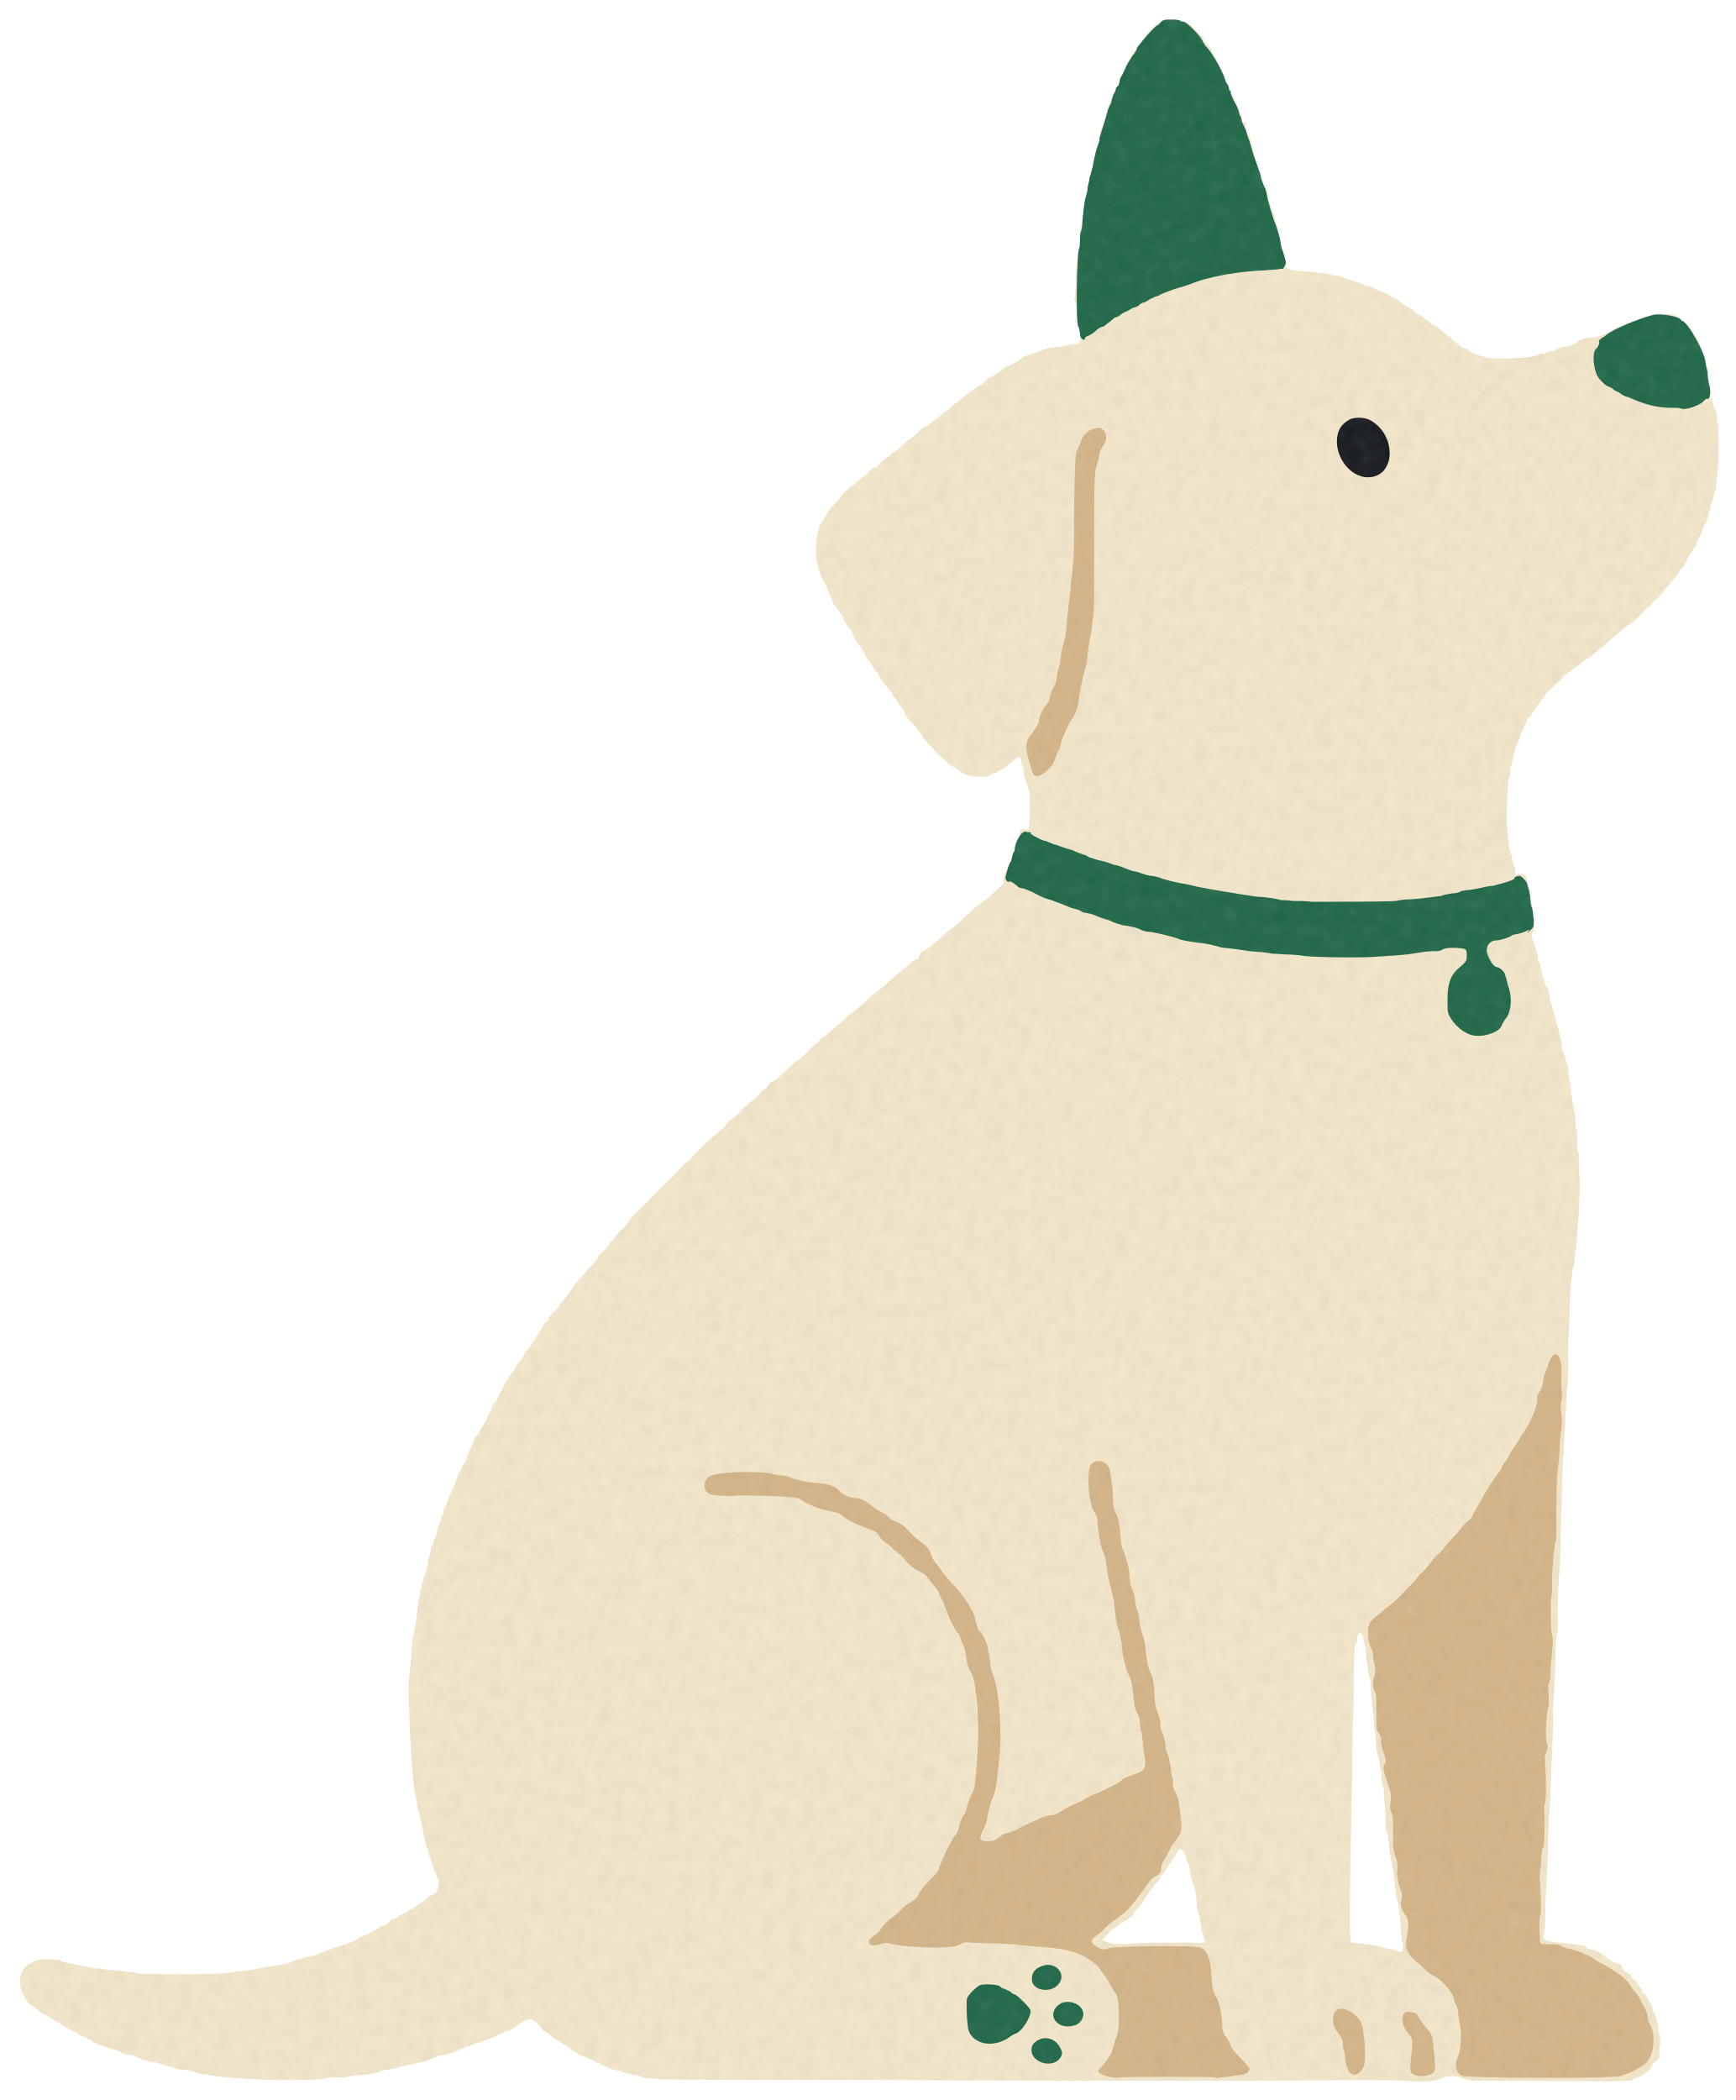
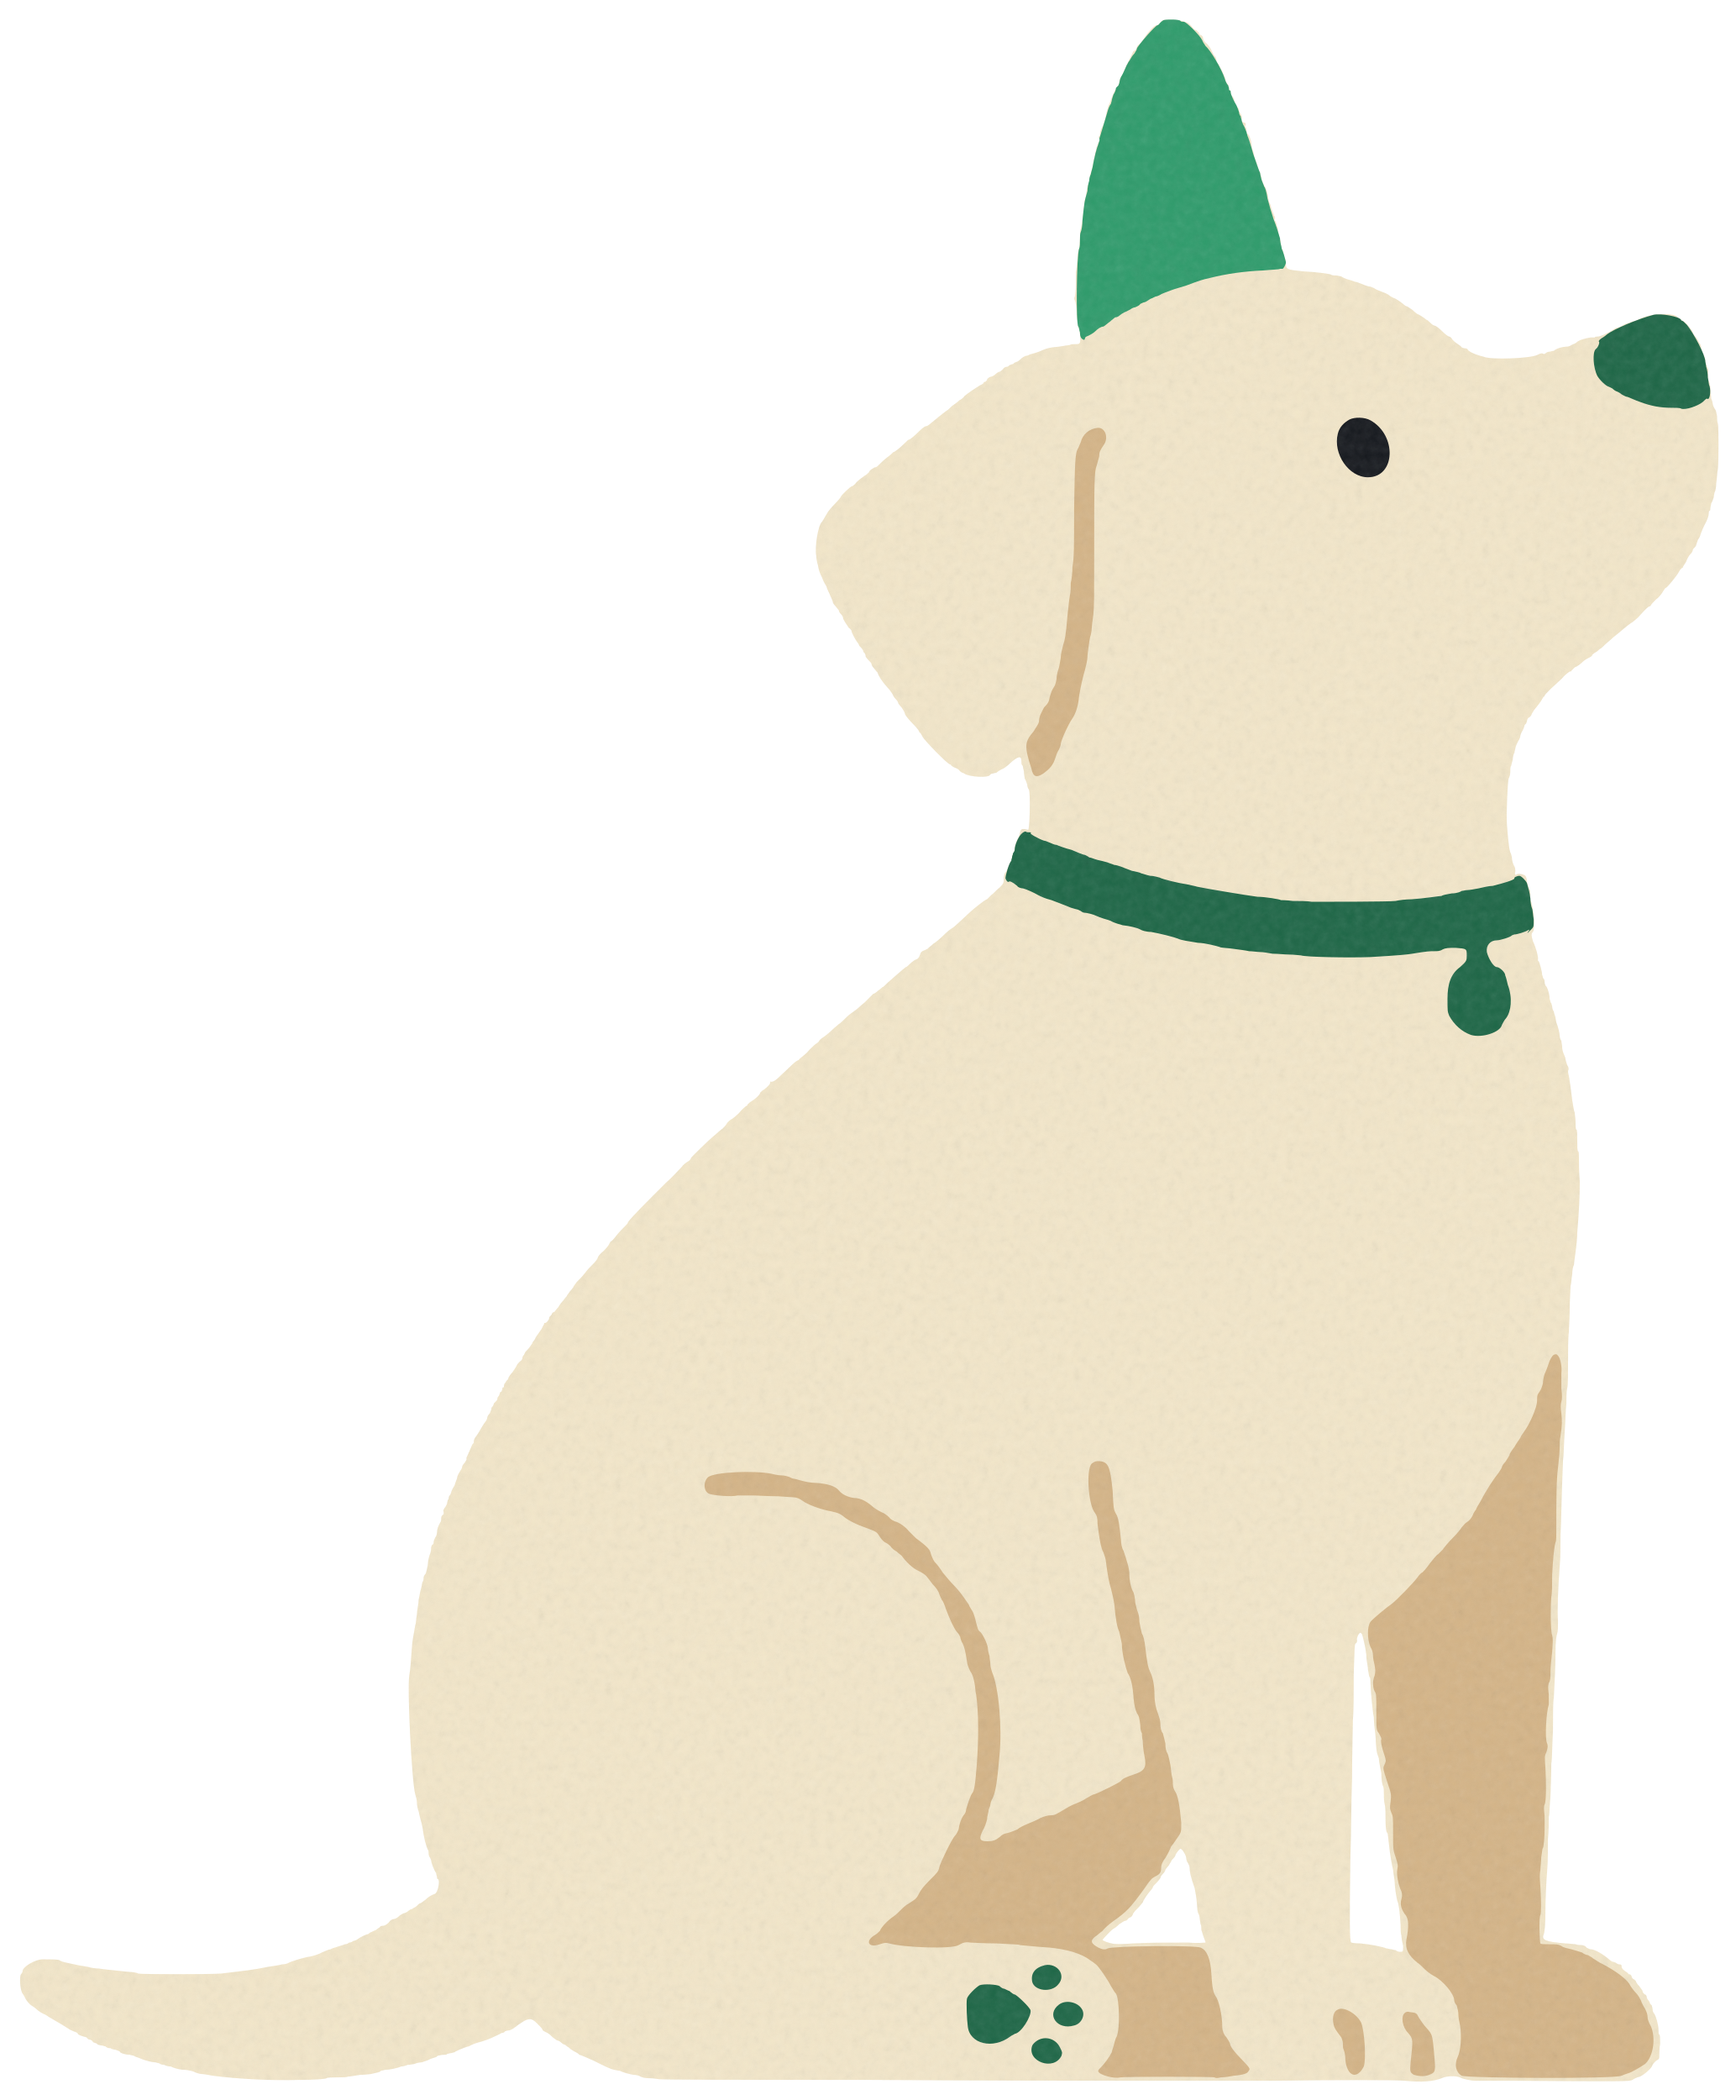
<svg xmlns="http://www.w3.org/2000/svg" viewBox="0 0 691 836" role="img" aria-hidden="true">
  <defs>
    <filter id="g-dl">
-       <feTurbulence type="fractalNoise" baseFrequency="0.185" numOctaves="4" result="n" />
+       <feTurbulence type="fractalNoise" baseFrequency="0.295" numOctaves="4" result="n" />
      <feColorMatrix in="n" type="saturate" values="0" />
      <feComponentTransfer>
        <feFuncA type="linear" slope="0.18" />
      </feComponentTransfer>
      <feComposite in2="SourceGraphic" operator="in" />
    </filter>
    <g id="dl">
      <path fill="#f2e6c9" transform="scale(0.333333) translate(0,2508) scale(1,-1)" d="M1390 2484 c-1 0 -3 -1 -4 -3 -1 -2 -3 -3 -4 -3 -3 0 -10 -7 -17 -18 -2 -3 -5 -6 -6 -6 0 -1 -1 -2 -1 -2 0 -1 -1 -3 -2 -4 -2 -1 -3 -2 -3 -3 0 0 -2 -4 -4 -8 -2 -4 -5 -10 -6 -13 -1 -3 -3 -7 -4 -8 -1 -1 -2 -4 -2 -6 0 -1 -1 -3 -1 -4 -2 -1 -6 -9 -9 -17 -1 -3 -2 -6 -3 -7 0 -1 -1 -4 -2 -7 -2 -10 -2 -11 -5 -18 -2 -3 -3 -7 -3 -8 0 -2 0 -3 -1 -4 -1 0 -1 -1 0 -2 1 -2 1 -3 0 -4 -1 -1 -2 -3 -2 -4 0 -1 0 -2 -1 -2 0 -1 -2 -8 -5 -24 -1 -4 -2 -8 -3 -10 0 -3 -1 -6 -1 -8 0 -2 -1 -4 -2 -5 0 -2 -1 -4 -1 -5 0 -2 -1 -5 -1 -8 -1 -2 -2 -7 -2 -11 -1 -12 -3 -24 -4 -27 -1 -2 -1 -7 -1 -12 0 -5 -1 -10 -1 -12 -1 -1 -2 -7 -2 -12 -1 -6 -1 -13 -2 -16 0 -4 0 -11 0 -16 0 -6 -1 -11 -1 -13 -1 -2 -1 -3 0 -5 1 -3 2 -8 2 -17 1 -7 2 -14 2 -15 2 -1 3 -16 2 -18 -1 -2 -2 -2 -6 -2 -2 0 -5 0 -6 -1 -1 0 -7 -1 -13 -2 -12 -1 -15 -2 -24 -6 -3 -1 -6 -2 -6 -2 -1 0 -3 -1 -4 -1 -2 -1 -4 -2 -6 -2 -2 -1 -4 -2 -6 -4 -2 -2 -4 -3 -4 -3 -1 0 -2 -1 -3 -1 -1 -1 -2 -2 -3 -2 -1 0 -2 -1 -3 -1 -1 -1 -2 -2 -3 -2 -2 0 -4 -1 -5 -3 -2 -2 -4 -3 -4 -3 -1 0 -3 -1 -5 -3 -1 -1 -4 -3 -6 -3 -2 -1 -4 -2 -4 -4 -1 -1 -2 -2 -2 -2 -1 0 -2 0 -2 -1 0 -1 -1 -1 -2 -2 -3 -1 -19 -12 -21 -14 -1 -2 -4 -4 -6 -5 -2 -2 -6 -5 -9 -7 -2 -2 -5 -5 -7 -6 -3 -2 -15 -12 -20 -16 -1 -1 -3 -2 -4 -2 -1 0 -4 -2 -7 -5 -6 -6 -12 -11 -13 -11 -1 0 -2 -1 -4 -3 -5 -5 -13 -12 -15 -12 0 0 -1 -1 -1 -1 0 0 -3 -3 -6 -5 -4 -3 -8 -7 -10 -9 -1 -1 -3 -3 -4 -3 -2 0 -8 -4 -8 -6 -1 -1 -3 -3 -5 -4 -3 -2 -7 -5 -10 -8 -2 -3 -5 -5 -6 -5 -1 0 -13 -11 -13 -13 0 0 -3 -4 -7 -8 -4 -4 -8 -9 -9 -11 -4 -7 -6 -10 -6 -10 -5 -4 -9 -31 -7 -41 0 -3 1 -8 2 -11 1 -6 2 -9 5 -15 1 -3 3 -7 5 -10 1 -4 4 -9 5 -12 2 -4 3 -7 3 -8 0 0 1 -2 3 -4 1 -1 3 -4 4 -5 0 -2 2 -4 3 -5 1 -1 2 -3 2 -4 0 -2 5 -9 7 -12 2 -1 3 -3 3 -3 0 -2 4 -10 7 -14 1 -1 2 -3 2 -3 0 -1 1 -2 3 -4 1 -1 2 -3 2 -3 0 -1 1 -3 2 -3 0 -1 1 -2 1 -3 -1 0 1 -3 3 -5 2 -2 4 -4 4 -5 0 -1 1 -3 2 -4 1 -1 3 -4 5 -6 2 -5 4 -9 12 -18 3 -3 7 -9 7 -10 0 0 1 -2 3 -4 2 -2 3 -4 3 -5 0 0 2 -3 4 -5 2 -3 4 -6 4 -8 1 -2 5 -7 9 -11 5 -5 8 -9 8 -10 0 0 0 -1 1 -1 1 -1 2 -3 3 -5 2 -4 30 -33 33 -33 0 0 1 0 1 -1 0 0 2 -2 5 -3 3 -1 5 -3 5 -3 0 -1 1 -1 2 -2 1 -1 3 -1 4 -2 6 -4 28 -5 30 -2 1 1 2 2 3 2 1 0 3 1 5 1 1 1 4 3 6 4 3 1 7 4 10 7 10 9 14 10 14 3 0 -2 0 -4 1 -5 1 0 1 -4 2 -7 0 -4 1 -7 1 -9 1 -1 2 -4 3 -7 0 -2 1 -5 2 -6 2 -4 1 -49 -1 -48 -8 2 -9 1 -10 -5 -1 -2 -1 -5 -2 -5 -1 -1 -4 -9 -4 -13 0 -2 -1 -4 -1 -5 -1 -1 -2 -2 -2 -4 0 -1 -1 -3 -1 -5 -1 -1 -2 -4 -3 -6 -1 -3 -3 -7 -4 -8 -1 -1 -2 -4 -2 -7 0 -5 0 -6 -5 -11 -3 -2 -7 -7 -10 -9 -3 -3 -5 -5 -5 -5 -2 0 -17 -12 -21 -16 -12 -11 -18 -17 -20 -18 -2 -1 -7 -5 -11 -9 -4 -4 -10 -9 -12 -10 -2 -2 -5 -4 -6 -5 0 -1 -3 -2 -5 -3 -3 -1 -4 -2 -5 -5 -1 -3 -2 -5 -5 -6 -1 0 -5 -3 -7 -5 -2 -2 -4 -4 -5 -4 -3 -2 -14 -12 -21 -18 -3 -3 -6 -6 -7 -6 0 0 -2 -2 -5 -4 -2 -2 -5 -4 -6 -4 -1 -1 -5 -5 -10 -10 -5 -4 -10 -9 -12 -10 -1 -1 -6 -4 -9 -7 -4 -4 -8 -8 -10 -9 -1 -1 -5 -4 -8 -7 -3 -3 -8 -7 -11 -9 -3 -2 -5 -4 -5 -5 0 0 -2 -2 -4 -3 -2 -2 -7 -6 -10 -10 -4 -4 -9 -7 -10 -9 -4 -1 -10 -8 -21 -18 -6 -6 -9 -8 -12 -8 -1 1 -1 0 -1 -1 0 -2 -5 -7 -10 -10 -1 -1 -2 -2 -2 -2 0 -2 -5 -7 -10 -10 -2 -1 -4 -3 -5 -4 0 -1 -1 -2 -2 -2 -1 -1 -5 -4 -8 -8 -4 -4 -9 -8 -10 -8 -1 -1 -4 -3 -5 -5 -1 -2 -4 -5 -5 -6 -2 -1 -7 -6 -12 -10 -8 -7 -19 -18 -22 -21 -2 -2 -4 -4 -4 -5 0 0 -1 -2 -3 -3 -2 -1 -6 -4 -8 -7 -3 -3 -11 -12 -19 -19 -7 -7 -14 -14 -15 -15 -23 -23 -30 -31 -30 -32 0 -1 -2 -3 -4 -5 -3 -3 -7 -7 -10 -11 -3 -4 -6 -7 -7 -7 0 -1 -1 -2 -1 -2 0 -1 -3 -5 -7 -9 -4 -3 -7 -7 -7 -8 0 -1 -2 -4 -5 -7 -3 -3 -8 -8 -10 -11 -3 -4 -7 -8 -10 -11 -2 -3 -4 -5 -4 -6 0 0 -2 -3 -4 -5 -2 -3 -4 -5 -4 -6 0 0 -2 -2 -4 -5 -2 -2 -5 -6 -6 -8 -2 -2 -4 -5 -5 -6 -2 0 -3 -2 -3 -3 0 0 -1 -1 -1 -1 -1 -1 -2 -2 -2 -3 0 -2 -3 -6 -5 -6 -1 0 -1 0 -1 -1 0 -1 -2 -3 -3 -6 -2 -3 -5 -7 -7 -10 -1 -3 -3 -5 -3 -5 0 0 -1 -1 -1 -2 -2 -3 -4 -6 -6 -8 -2 -2 -3 -3 -3 -4 0 0 -1 -1 -1 -2 -1 -1 -2 -2 -2 -4 0 -1 -1 -3 -3 -4 -1 -1 -3 -3 -4 -5 0 -1 -3 -5 -5 -8 -2 -2 -5 -6 -5 -8 -1 -1 -3 -3 -3 -4 -1 -1 -2 -2 -2 -4 0 -1 0 -2 -1 -2 -1 0 -1 -1 -1 -2 0 -1 -1 -2 -1 -3 -1 0 -2 -1 -2 -2 0 -1 -1 -2 -1 -3 -1 -1 -2 -2 -2 -4 0 -1 -1 -2 -2 -3 -1 -1 -2 -2 -2 -2 0 -1 -1 -2 -1 -3 -1 -1 -2 -2 -2 -3 0 -1 -1 -4 -2 -6 -2 -2 -3 -4 -3 -5 0 -1 -1 -4 -3 -6 -2 -3 -4 -6 -5 -8 -1 -2 -3 -5 -5 -8 -2 -2 -3 -5 -3 -6 0 -2 0 -3 -1 -3 -1 -1 -2 -4 -6 -13 -1 -2 -2 -4 -2 -5 1 0 0 -2 -2 -5 -2 -2 -3 -4 -3 -5 0 -1 -1 -3 -3 -6 -2 -3 -3 -6 -3 -7 0 -1 -2 -5 -3 -9 -2 -3 -4 -7 -4 -8 0 -1 -1 -2 -1 -3 -1 -1 -2 -2 -2 -4 0 -1 0 -2 -1 -2 0 -1 -1 -3 -1 -5 -1 -2 -2 -4 -3 -5 -1 -2 -2 -3 -1 -5 0 -2 0 -3 -1 -3 -1 -1 -2 -2 -2 -4 0 -2 0 -4 -1 -5 -3 -5 -4 -9 -4 -12 0 -2 -1 -5 -2 -6 -1 -2 -2 -4 -2 -6 0 -2 -1 -3 -2 -3 0 -1 -1 -2 -1 -3 0 -1 0 -4 -1 -7 -1 -2 -3 -9 -3 -14 -1 -5 -2 -10 -3 -11 -1 -1 -2 -3 -2 -4 0 -1 0 -3 -1 -5 -1 -1 -1 -5 -2 -8 -1 -3 -2 -9 -3 -14 0 -5 -2 -12 -2 -17 -1 -5 -1 -11 -2 -13 -2 -11 -4 -22 -4 -27 -1 -13 -2 -28 -3 -32 -3 -15 3 -130 7 -143 1 -3 2 -7 2 -10 0 -3 1 -8 2 -10 2 -10 3 -11 5 -21 1 -10 4 -21 6 -25 1 -1 1 -3 1 -5 0 -2 1 -4 2 -5 0 -1 1 -2 1 -3 0 -2 3 -11 6 -15 0 -2 1 -4 1 -5 0 -1 0 -2 1 -2 3 -2 0 -17 -4 -18 -3 -1 -7 -3 -11 -7 -3 -2 -5 -4 -6 -4 -1 0 -3 -2 -5 -4 -2 -1 -5 -3 -5 -3 -1 0 -3 -1 -4 -2 -2 -2 -5 -3 -6 -3 -2 -1 -4 -2 -6 -4 -2 -2 -5 -3 -6 -3 -1 0 -3 -1 -4 -2 -2 -3 -6 -6 -9 -6 -1 0 -2 0 -3 -1 0 -1 -3 -2 -5 -4 -3 -1 -6 -3 -7 -3 -1 -1 -2 -2 -3 -2 -1 0 -8 -3 -12 -6 -1 -1 -4 -2 -5 -2 -1 -1 -3 -2 -5 -2 -1 -1 -3 -2 -5 -2 -2 -1 -6 -2 -9 -3 -3 -1 -7 -2 -8 -3 -2 0 -6 -2 -11 -4 -3 -2 -10 -4 -15 -5 -2 0 -5 -1 -5 -1 -1 0 -3 -1 -4 -1 -4 -1 -13 -4 -15 -5 -1 -1 -5 -2 -8 -2 -3 -1 -11 -2 -17 -3 -20 -4 -23 -4 -56 -8 -13 -1 -95 -1 -99 0 -1 1 -7 2 -11 2 -19 2 -30 3 -36 4 -4 0 -10 1 -13 2 -7 1 -12 2 -21 4 -10 2 -12 3 -13 4 -2 1 -11 1 -20 1 -9 0 -24 -9 -24 -14 0 -1 -1 -3 -2 -4 -2 -3 -1 -19 2 -23 1 -1 3 -5 4 -7 2 -3 4 -5 5 -6 1 -1 5 -3 7 -5 3 -3 8 -6 11 -7 4 -3 19 -11 28 -17 1 -1 4 -2 6 -3 3 -1 5 -2 5 -3 0 -1 5 -3 10 -4 1 -1 2 -2 2 -2 0 0 1 -1 3 -1 2 -1 3 -2 3 -3 1 0 2 -1 3 -1 1 0 2 -1 3 -2 1 0 3 -1 5 -1 1 0 3 -1 4 -1 1 -1 3 -2 4 -2 2 0 3 0 3 -1 1 0 3 -1 5 -1 3 -1 5 -2 5 -2 0 -2 7 -4 12 -4 3 -1 6 -1 6 -2 1 0 2 -1 3 -1 0 0 3 -1 5 -2 5 -2 13 -4 16 -4 2 0 3 -1 5 -1 1 -1 3 -2 6 -2 2 -1 5 -2 8 -2 6 -3 13 -4 17 -4 2 0 7 -1 10 -2 4 -2 8 -3 10 -3 2 0 8 -1 13 -2 30 -4 71 -6 103 -5 18 0 32 1 33 2 1 1 7 1 12 1 6 0 12 0 14 1 2 0 8 1 14 2 6 0 12 1 13 1 8 2 11 2 12 4 2 0 4 1 5 1 5 0 15 2 19 4 2 0 6 1 8 2 3 0 7 1 8 1 2 1 6 2 9 2 2 1 7 2 10 4 3 1 6 2 6 2 1 0 2 1 3 2 2 0 4 1 7 1 2 0 4 0 4 1 1 0 3 1 5 1 3 1 5 1 5 2 1 0 4 2 7 3 3 1 7 3 9 3 3 2 8 4 16 6 3 1 9 3 13 5 4 2 9 4 10 5 2 0 4 1 4 2 1 0 2 1 4 1 2 0 4 1 7 3 17 13 20 13 28 5 3 -3 6 -6 6 -7 0 -1 2 -2 4 -3 3 -1 6 -4 8 -6 3 -2 5 -4 6 -4 1 0 3 -1 5 -3 1 -1 3 -2 4 -2 0 0 2 -2 4 -3 2 -2 5 -4 7 -5 2 -1 4 -2 5 -3 0 0 1 -1 1 -1 1 0 8 -3 17 -7 16 -8 20 -10 25 -11 1 0 4 -1 6 -1 4 -2 11 -4 17 -5 3 0 7 -1 8 -2 2 -1 5 -2 11 -2 5 0 9 -1 10 -1 0 -1 113 -1 251 -1 138 -1 289 -1 335 -1 86 0 130 0 149 0 73 1 149 1 157 0 20 -2 34 -1 44 3 6 3 17 3 22 1 3 -2 14 -4 17 -4 1 0 21 0 45 0 132 -1 140 -1 144 1 1 1 5 3 9 4 6 3 14 10 15 14 1 2 4 5 6 6 2 1 2 2 2 5 0 3 0 9 1 14 0 7 0 11 -1 11 -1 1 -1 3 -1 6 0 6 -3 16 -5 19 -1 1 -2 3 -2 5 0 2 -1 4 -1 5 -1 1 -2 2 -2 2 0 1 -1 3 -2 4 -1 1 -2 3 -2 4 0 1 -1 3 -2 3 -2 1 -3 3 -3 4 0 1 -2 3 -4 6 -2 2 -4 5 -4 6 -1 1 -2 2 -2 2 -1 0 -2 1 -3 3 0 2 -2 3 -2 3 -1 0 -2 0 -2 1 0 0 -2 2 -4 3 -3 2 -4 4 -4 5 0 2 0 3 -3 3 -1 0 -3 1 -4 2 -1 0 -2 1 -3 1 -1 0 -3 1 -5 3 -7 6 -17 12 -22 12 -1 0 -3 1 -5 2 -1 2 -4 3 -6 3 -1 0 -5 0 -7 1 -2 0 -8 1 -12 1 -24 2 -29 4 -26 11 1 2 2 12 2 29 0 13 1 34 2 46 1 11 1 29 1 39 1 10 1 22 1 26 1 4 1 15 2 25 1 27 1 31 1 39 1 4 1 22 2 40 0 17 0 35 1 38 1 21 2 37 2 54 0 14 1 20 2 23 1 3 1 8 1 15 -1 12 0 38 2 65 1 9 1 26 1 38 1 18 1 41 3 89 1 6 1 21 2 34 1 12 1 27 2 34 0 6 0 14 1 18 1 3 1 18 1 32 0 13 0 29 1 35 0 5 1 18 1 29 0 10 1 22 1 26 1 3 1 10 2 14 0 5 1 10 2 11 0 1 1 9 2 16 1 7 2 18 2 23 2 24 3 42 3 61 -1 11 -1 23 -1 28 0 4 0 8 -1 8 -1 1 -1 6 -1 13 0 7 0 12 -1 13 -1 0 -1 4 -1 8 0 5 -1 10 -1 12 -1 2 -2 9 -3 15 -2 17 -3 23 -4 29 -1 3 -1 5 -1 6 1 2 1 4 -1 7 -1 3 -2 6 -2 7 0 1 -1 4 -2 6 -1 2 -2 6 -2 8 0 3 -1 6 -1 8 -1 1 -2 4 -2 6 0 3 -2 11 -4 16 0 1 -1 4 -1 6 -1 3 -2 6 -2 7 -1 1 -2 4 -2 6 0 1 -1 3 -1 4 -1 0 -1 3 -2 5 0 6 -3 15 -5 16 0 1 -1 2 -1 4 0 1 0 3 -1 4 -1 0 -1 3 -2 5 0 4 -3 14 -4 16 -1 0 -1 1 -1 2 1 1 -2 14 -6 22 -2 7 -2 9 0 11 3 3 1 31 -3 38 0 1 -1 4 0 6 0 4 0 6 -1 7 -1 1 -2 4 -3 8 0 4 -1 7 -2 8 -2 2 -8 3 -10 2 -2 -2 -3 0 -2 3 0 3 0 5 -2 8 -1 2 -2 6 -2 8 0 2 -1 4 -1 5 -2 3 -3 10 -5 35 -1 14 1 52 2 55 1 2 2 5 2 8 0 3 0 7 1 7 0 1 1 4 2 8 0 3 1 7 2 8 0 2 1 4 1 5 0 1 1 4 3 8 2 3 3 6 3 7 0 1 1 4 3 7 1 2 2 5 2 6 0 0 1 1 2 2 0 1 1 2 1 3 0 2 1 3 2 4 1 0 3 2 4 5 1 2 3 5 4 6 5 6 7 9 8 11 1 2 2 3 2 3 1 0 1 1 1 1 0 1 3 4 7 8 3 3 10 9 14 13 4 5 9 8 9 8 1 0 2 0 2 1 0 0 2 2 4 4 3 1 7 4 10 7 2 2 6 4 8 5 2 1 3 2 3 3 0 0 2 2 4 3 2 1 4 3 5 4 1 0 4 3 6 5 6 5 11 10 14 12 13 11 17 14 19 15 1 1 4 3 7 6 8 9 12 13 14 13 0 0 1 1 1 1 0 1 3 4 6 7 3 2 7 7 8 9 2 3 3 5 4 5 1 0 13 14 16 20 1 2 3 4 4 4 0 1 2 4 4 7 1 3 3 7 5 9 2 2 3 4 3 5 0 1 1 2 2 3 1 1 2 2 2 3 0 0 1 3 2 6 2 3 3 5 3 6 0 0 2 6 5 12 3 5 5 11 5 13 0 2 0 3 1 4 1 0 1 2 1 3 0 2 1 4 1 6 1 1 2 4 3 7 0 2 1 5 1 6 1 1 2 6 2 11 1 5 1 13 2 17 1 10 1 50 0 54 -1 2 -1 6 -1 9 -1 4 -1 7 -3 9 -1 2 -2 4 -2 5 0 1 -1 5 -2 7 0 3 -1 8 -1 12 0 4 -1 7 -2 9 -1 1 -1 3 -1 8 1 4 1 6 -1 9 -1 2 -2 5 -2 7 0 2 -1 6 -3 9 -1 3 -2 6 -2 7 0 2 -1 3 -1 4 -1 1 -2 2 -2 3 0 1 -2 3 -3 5 -2 2 -4 5 -4 6 0 2 -9 13 -12 14 -1 0 -2 1 -2 1 0 1 -1 1 -1 1 -1 0 -2 1 -3 2 -3 6 -33 5 -46 -2 -3 -2 -7 -3 -8 -3 -1 0 -5 -2 -9 -3 -3 -2 -7 -4 -8 -4 -1 0 -4 -1 -5 -2 -6 -4 -16 -9 -20 -9 -1 0 -3 0 -3 -1 -1 0 -3 0 -5 0 -6 -1 -14 -3 -17 -6 -1 -1 -3 -2 -4 -2 0 0 -1 -1 -2 -1 -1 -1 -3 -2 -6 -2 -4 0 -12 -2 -15 -5 -2 0 -4 -1 -5 -1 -2 0 -4 -1 -5 -2 -1 -1 -2 -1 -4 0 -2 0 -4 -1 -6 -2 -8 -4 -55 -6 -64 -2 -12 3 -19 7 -19 9 0 0 -1 1 -3 1 -2 0 -3 1 -4 1 0 1 -3 3 -6 5 -3 2 -6 5 -6 6 -1 1 -2 2 -3 2 -1 0 -5 3 -9 7 -3 3 -7 6 -8 6 -1 0 -3 1 -5 3 -2 2 -4 4 -5 4 -2 2 -10 7 -11 7 0 0 -3 2 -6 5 -3 2 -6 4 -6 4 -1 0 -3 1 -5 3 -5 4 -10 7 -11 7 0 0 -2 1 -4 2 -2 2 -6 4 -9 5 -3 1 -8 3 -11 5 -2 1 -5 2 -6 2 -1 0 -4 1 -14 5 -2 0 -6 2 -10 3 -4 1 -8 3 -9 4 -2 0 -4 1 -6 1 -2 0 -5 0 -6 1 -2 1 -16 3 -34 4 -19 2 -20 2 -20 10 0 3 -1 6 -2 7 0 2 -1 4 -1 5 0 2 -1 4 -2 5 0 2 -1 4 -1 6 0 2 0 4 -1 4 0 1 -1 4 -2 8 0 3 -1 7 -1 8 -1 0 -1 2 -1 3 -1 2 -1 4 -2 4 -1 1 -1 2 0 3 0 1 0 3 -1 3 0 1 -2 5 -3 8 -1 4 -2 8 -3 8 0 1 -1 3 -1 5 -1 8 -3 12 -4 14 -1 1 -3 5 -4 9 0 3 -2 7 -2 8 0 0 -2 4 -3 8 -1 4 -3 8 -3 9 -1 1 -1 3 -1 4 0 1 -1 3 -1 4 -1 2 -2 5 -2 9 -1 6 -3 12 -5 12 -1 0 -1 2 -1 3 0 2 0 4 -1 5 -1 0 -1 1 0 3 0 2 0 2 -3 3 -2 1 -2 1 -2 4 1 2 0 4 -1 6 -1 1 -2 3 -2 4 0 1 0 2 -1 3 -1 0 -5 7 -5 11 -1 2 -2 3 -3 4 0 1 -1 2 -1 4 0 1 0 2 -1 2 -1 0 -1 1 -1 3 0 2 -1 4 -2 5 -1 1 -2 3 -2 4 0 3 -8 20 -10 21 -1 1 -1 2 -1 3 0 2 -1 3 -1 4 -2 1 -3 4 -6 10 -1 2 -4 6 -6 7 -2 2 -3 4 -3 6 0 1 -1 2 -2 3 -2 0 -3 2 -3 3 -1 1 -2 2 -3 3 -2 0 -4 2 -6 5 -2 2 -4 4 -5 4 0 0 -2 1 -3 1 -3 2 -20 3 -25 2z m237 -1928 c1 -3 4 -15 5 -24 0 -5 1 -10 1 -10 0 -1 1 -5 1 -8 1 -4 1 -8 2 -9 1 -1 1 -4 1 -7 0 -5 2 -31 4 -41 0 -4 1 -14 2 -22 1 -18 1 -19 4 -27 0 -4 2 -12 3 -18 0 -7 1 -14 2 -15 1 -2 1 -6 1 -9 0 -4 0 -9 1 -13 1 -3 1 -12 1 -19 0 -10 1 -14 2 -15 1 -1 1 -6 2 -13 1 -11 4 -28 5 -31 0 -2 2 -13 2 -16 0 -5 2 -17 3 -21 2 -4 3 -14 4 -29 0 -5 0 -10 1 -13 0 -2 1 -8 2 -12 0 -7 0 -7 -4 -7 -2 0 -4 1 -5 2 -2 0 -4 1 -5 1 -2 0 -4 1 -6 1 -4 2 -20 5 -31 6 -7 0 -11 1 -11 1 -2 2 -2 24 -1 101 1 25 1 69 2 96 0 27 1 58 1 69 1 10 1 34 1 54 1 32 1 35 2 37 2 1 2 3 2 4 -1 2 2 9 4 9 1 0 1 -1 2 -2z m-213 -260 c2 -3 3 -6 3 -8 0 -1 1 -4 2 -5 1 -2 2 -4 2 -6 0 -4 1 -10 6 -24 1 -6 2 -9 3 -22 0 -4 1 -9 2 -9 0 -1 1 -3 1 -5 0 -2 1 -5 1 -7 1 -1 1 -5 1 -7 1 -2 2 -7 3 -9 1 -3 2 -5 2 -6 -1 0 -10 -1 -20 0 -32 0 -46 0 -67 -1 -12 -1 -23 -1 -25 0 -5 1 -10 3 -11 4 0 1 12 14 14 14 0 0 3 2 6 5 3 2 6 4 7 4 1 0 3 1 3 2 1 1 2 2 3 2 0 0 2 1 3 3 0 2 3 5 6 8 3 3 5 6 6 7 0 1 3 6 6 10 3 4 6 7 6 8 0 1 2 3 5 6 2 2 4 5 4 5 0 1 1 3 3 5 2 2 3 4 3 5 0 0 2 3 4 5 1 2 3 5 3 5 0 1 1 2 3 4 1 1 2 3 2 3 0 2 5 8 6 8 1 0 3 -2 4 -4z" />
      <path fill="#d4b487" transform="scale(0.333333) translate(0,2508) scale(1,-1)" d="M1311 1997 c-10 -1 -18 -8 -20 -17 -1 -2 -2 -5 -3 -7 -4 -6 -4 -16 -5 -73 0 -45 0 -58 -2 -69 0 -7 -1 -16 -2 -19 0 -4 0 -11 -1 -15 -1 -5 -2 -16 -3 -25 -2 -24 -3 -28 -5 -34 -1 -4 -3 -11 -3 -16 -1 -6 -2 -12 -3 -14 -1 -3 -2 -8 -2 -11 -1 -6 -2 -8 -4 -11 -2 -3 -3 -7 -4 -10 -1 -6 -2 -8 -7 -13 -1 -2 -3 -6 -4 -8 -1 -2 -2 -6 -2 -9 -1 -4 -4 -7 -6 -11 -11 -13 -12 -17 -3 -45 2 -10 6 -11 14 -6 8 6 12 10 15 20 1 3 2 6 4 9 1 2 2 5 2 6 0 4 9 24 14 31 4 6 7 15 8 27 2 11 4 21 7 31 1 4 3 11 3 17 2 17 3 23 4 25 0 1 1 4 1 7 0 2 1 10 2 17 1 10 1 23 1 70 0 87 0 101 3 108 1 3 2 8 3 11 0 5 1 7 5 13 7 9 2 22 -7 21z M1856 890 c-2 -1 -5 -6 -7 -13 -1 -3 -3 -8 -4 -10 -1 -3 -2 -8 -2 -11 -1 -4 -2 -7 -4 -10 -3 -4 -3 -5 -3 -11 0 -8 -9 -28 -15 -36 -1 -2 -4 -5 -5 -8 -1 -2 -5 -7 -7 -11 -3 -4 -6 -8 -6 -10 -1 -2 -3 -5 -5 -8 -2 -2 -4 -5 -4 -6 0 -1 -2 -4 -4 -7 -5 -6 -15 -21 -21 -33 -3 -5 -6 -10 -6 -11 -1 -1 -3 -4 -4 -7 -2 -4 -4 -6 -7 -8 -2 -1 -4 -4 -6 -6 -1 -2 -6 -8 -11 -13 -5 -5 -10 -11 -12 -14 -2 -2 -4 -4 -5 -5 -2 -1 -6 -6 -10 -11 -4 -6 -8 -10 -9 -11 -1 0 -4 -3 -6 -6 -5 -7 -26 -28 -30 -31 -6 -4 -24 -19 -26 -22 -4 -5 -4 -21 0 -30 2 -3 3 -7 3 -10 0 -3 1 -8 2 -12 1 -6 1 -7 0 -12 -3 -7 -2 -15 0 -19 2 -3 2 -4 2 -25 0 -21 0 -21 3 -25 2 -4 3 -5 3 -7 -1 -2 0 -7 2 -14 2 -6 4 -12 3 -13 0 -1 -1 -3 -2 -5 -1 -3 -1 -4 4 -19 5 -15 5 -15 4 -24 -1 -7 -1 -8 1 -13 2 -4 2 -6 2 -24 0 -20 0 -20 3 -29 3 -9 3 -10 2 -15 -1 -5 1 -18 5 -26 1 -4 1 -5 0 -9 -2 -7 0 -12 4 -18 5 -5 5 -15 2 -30 -2 -11 2 -19 13 -28 2 -1 6 -5 9 -8 2 -2 7 -6 11 -8 10 -5 24 -21 24 -29 0 -1 1 -4 3 -6 1 -4 2 -7 2 -11 0 -3 1 -9 2 -13 2 -13 1 -30 -3 -38 -4 -9 -2 -18 5 -22 7 -3 183 -4 191 0 2 1 5 2 8 3 4 1 14 7 20 11 10 9 13 31 7 45 -3 5 -4 9 -4 11 0 3 -1 6 -3 10 -2 3 -4 7 -5 10 -1 2 -3 6 -6 9 -2 2 -6 7 -8 11 -4 6 -16 15 -31 23 -5 2 -10 6 -12 7 -2 2 -5 3 -6 4 -1 0 -5 1 -7 3 -3 1 -9 3 -13 4 -4 1 -10 2 -12 4 -4 2 -6 2 -14 2 -7 0 -10 0 -11 1 -1 2 -2 31 0 34 1 3 1 15 0 33 -1 12 -1 16 0 21 0 4 1 10 1 15 1 5 1 10 2 11 1 1 2 14 2 23 0 2 0 9 0 15 -1 9 -1 12 0 14 2 3 2 26 1 43 -1 14 -1 15 1 19 2 6 2 8 1 11 -3 5 -1 38 2 46 0 1 0 6 0 12 -1 9 -1 10 0 14 2 3 2 6 2 13 0 5 1 16 2 24 1 13 1 16 0 20 -2 5 -2 35 -1 46 1 4 1 15 1 26 1 18 2 31 4 39 1 1 1 8 1 16 0 33 0 59 2 73 1 9 2 19 2 24 0 4 0 10 1 14 2 13 2 17 1 27 -1 7 -1 11 0 14 1 3 1 7 0 16 0 8 0 14 0 18 1 7 -1 18 -4 21 -2 2 -2 2 -5 1z M1304 760 c-7 -7 -4 -50 4 -59 2 -3 3 -5 3 -13 2 -17 4 -29 7 -34 1 -3 3 -8 3 -11 2 -16 4 -26 6 -32 1 -4 3 -12 4 -19 2 -20 3 -26 6 -33 1 -4 2 -10 3 -14 0 -12 5 -30 7 -35 4 -6 6 -15 7 -30 1 -10 2 -13 4 -18 3 -4 3 -7 4 -14 0 -5 1 -9 2 -10 0 -1 0 -5 1 -9 0 -5 1 -13 2 -18 3 -14 0 -18 -12 -22 -9 -3 -14 -5 -16 -8 -2 -2 -26 -14 -32 -16 -2 0 -6 -3 -10 -5 -4 -3 -10 -5 -12 -6 -3 -1 -9 -4 -12 -6 -12 -7 -13 -8 -18 -8 -3 0 -7 -1 -12 -3 -3 -2 -10 -5 -15 -7 -5 -2 -11 -5 -13 -7 -3 -1 -7 -3 -11 -4 -5 -1 -7 -2 -10 -5 -5 -4 -8 -5 -15 -5 -9 0 -10 3 -5 13 2 3 4 9 5 13 0 4 2 9 2 12 1 2 2 5 2 6 0 1 1 5 3 8 3 7 5 17 8 52 3 32 -1 80 -9 98 -1 3 -2 7 -2 9 0 3 -1 7 -1 10 -1 3 -2 7 -2 10 -1 6 -6 16 -9 19 -3 2 -3 4 -5 11 -1 5 -3 11 -4 13 -1 2 -4 6 -5 9 -7 10 -11 16 -17 22 -4 4 -10 11 -14 16 -3 5 -7 10 -9 12 -2 2 -4 7 -5 10 -1 5 -3 8 -18 19 -4 4 -8 8 -9 9 -3 4 -11 10 -16 11 -2 1 -5 2 -7 5 -2 2 -6 5 -9 6 -4 2 -9 5 -11 7 -7 6 -14 10 -22 10 -7 1 -14 4 -18 9 -4 5 -13 8 -27 9 -8 0 -15 2 -19 3 -3 1 -7 2 -8 2 -1 0 -3 1 -5 2 -3 1 -6 2 -10 2 -3 0 -8 1 -12 2 -21 4 -67 2 -75 -4 -6 -5 -6 -17 1 -20 5 -2 27 -4 34 -2 3 0 9 0 17 0 6 0 21 -1 32 -1 11 -1 21 -1 22 -2 1 0 5 -2 9 -5 9 -5 21 -9 32 -11 9 -2 11 -3 17 -8 4 -3 14 -8 20 -10 16 -6 17 -6 20 -11 2 -3 4 -6 7 -8 3 -1 6 -4 7 -5 1 -2 5 -5 7 -6 2 -2 5 -4 6 -5 5 -7 13 -15 20 -18 4 -2 9 -5 10 -7 1 -1 4 -5 7 -9 4 -4 7 -8 8 -12 1 -3 3 -6 3 -7 1 0 3 -5 5 -11 5 -13 9 -22 13 -27 2 -2 3 -4 4 -6 0 -1 1 -5 3 -8 2 -5 3 -8 5 -21 0 -3 2 -8 4 -12 3 -4 4 -9 5 -14 1 -4 1 -11 2 -14 3 -21 3 -51 1 -80 -2 -26 -3 -35 -6 -38 -2 -3 -5 -12 -7 -19 0 -2 -1 -5 -3 -7 -3 -4 -5 -10 -6 -17 -1 -2 -2 -5 -4 -7 -4 -4 -18 -33 -19 -38 -1 -5 -2 -6 -11 -15 -8 -8 -11 -12 -13 -16 -3 -6 -4 -7 -12 -12 -4 -2 -8 -6 -10 -8 -2 -2 -6 -6 -9 -8 -6 -4 -14 -12 -16 -17 -1 -1 -4 -4 -6 -5 -12 -7 -8 -16 6 -11 6 2 7 2 11 1 18 -5 75 -7 83 -2 5 3 9 4 14 3 2 0 17 -1 31 -1 15 -1 28 -1 28 -2 2 0 19 -2 36 -3 20 -2 38 -7 48 -15 3 -2 6 -4 7 -5 3 -2 14 -18 18 -26 2 -3 4 -7 6 -9 4 -6 5 -41 1 -51 -2 -3 -3 -9 -4 -12 -1 -3 -2 -6 -2 -7 -3 -6 -9 -14 -13 -18 -2 -2 -4 -4 -3 -5 1 -4 19 -9 26 -7 5 1 110 1 113 0 0 -1 4 -1 7 0 4 0 11 1 16 2 12 1 16 3 17 5 3 4 3 3 -14 21 -4 5 -7 8 -8 13 -2 4 -4 7 -5 8 -2 2 -4 7 -4 11 0 14 -4 32 -8 37 -3 5 -4 10 -5 26 -1 18 -5 29 -13 32 -6 3 -105 2 -111 -1 -3 -2 -7 -1 -11 1 -9 5 -10 8 -4 13 2 1 6 5 9 7 2 3 8 8 12 11 17 12 21 16 39 41 6 9 8 11 12 13 6 3 7 5 7 11 0 2 1 6 5 11 3 5 6 11 7 14 2 2 5 7 8 11 4 6 4 6 4 17 -2 22 -4 32 -7 37 -2 3 -3 6 -3 9 0 2 0 6 -1 9 -1 3 -1 9 -2 14 -1 5 -2 10 -3 13 -2 3 -3 7 -3 13 -1 4 -2 9 -3 12 -2 2 -3 7 -3 12 0 4 -2 9 -3 12 -2 5 -4 13 -4 22 0 11 -2 21 -5 27 -3 6 -4 13 -6 30 -1 8 -2 13 -4 16 -1 4 -2 8 -3 14 0 5 -1 10 -2 12 -1 2 -2 7 -3 11 0 4 -1 9 -2 12 -3 5 -5 14 -5 22 0 7 -3 16 -7 28 -2 3 -3 9 -3 13 -2 18 -3 27 -6 31 -3 6 -3 7 -4 28 -3 29 -5 34 -16 35 -4 0 -5 0 -9 -3z M1598 108 c-5 -2 -7 -9 -5 -18 1 -4 2 -6 9 -15 1 -2 2 -5 2 -7 0 -3 0 -6 1 -8 1 -2 2 -7 2 -12 2 -20 14 -24 22 -8 3 8 1 42 -3 52 -5 11 -21 20 -28 16z M1678 104 c-5 -4 -3 -17 4 -24 6 -7 6 -8 3 -34 -1 -12 -1 -13 4 -16 7 -2 13 -2 18 0 8 3 8 4 6 26 -2 22 -2 22 -9 30 -3 3 -7 9 -9 12 -3 6 -3 6 -11 7 -3 1 -5 0 -6 -1z" />
-       <path fill="#1d6646" transform="scale(0.333333) translate(0,2508) scale(1,-1)" d="M1390 2484 c-2 -1 -4 -3 -5 -4 0 -1 -2 -2 -2 -2 -3 0 -25 -26 -25 -28 0 -1 -1 -3 -3 -6 -2 -2 -4 -5 -5 -7 -1 -2 -3 -4 -3 -5 -1 -1 -2 -4 -3 -6 -1 -2 -3 -7 -5 -10 -1 -2 -2 -6 -2 -7 0 -1 -1 -2 -1 -3 -1 -1 -2 -2 -3 -3 0 -2 -1 -5 -3 -8 -1 -3 -2 -6 -2 -7 0 -1 -1 -3 -1 -4 -1 -1 -3 -5 -4 -9 -1 -4 -4 -13 -6 -20 -2 -7 -4 -13 -4 -13 1 0 0 -3 -1 -6 -2 -5 -5 -16 -7 -28 -1 -4 -2 -7 -2 -8 -1 -2 -2 -5 -2 -8 -1 -3 -2 -8 -2 -12 -4 -13 -4 -16 -6 -35 0 -6 -1 -12 -2 -14 -1 -2 -1 -6 -1 -10 0 -4 0 -8 -1 -10 -3 -7 -4 -90 -1 -93 1 -1 1 -4 2 -7 0 -6 2 -8 5 -9 0 0 1 1 1 2 0 1 1 2 4 3 2 1 6 3 9 6 2 2 6 5 9 5 2 1 5 4 8 6 2 2 5 4 6 5 2 0 4 1 5 2 1 1 4 3 6 4 3 1 6 3 8 4 1 1 4 2 5 2 2 1 5 2 6 4 2 1 4 2 5 2 1 0 4 2 7 4 3 1 6 3 7 3 1 0 3 1 5 2 1 1 7 3 12 5 5 2 13 4 19 6 16 6 19 7 28 9 20 5 41 8 64 9 10 1 19 1 20 2 1 0 2 0 3 0 1 0 4 5 4 8 -1 4 -3 12 -5 16 0 2 -2 7 -2 12 -3 10 -3 11 -8 24 -2 6 -5 16 -7 24 -1 7 -3 14 -4 14 0 1 -2 5 -3 8 -1 4 -2 8 -2 9 -1 1 -4 11 -8 22 -3 11 -6 20 -7 22 0 1 -1 3 -1 4 -1 2 -2 6 -4 9 -1 2 -2 5 -2 6 0 1 -1 2 -1 4 -1 1 -2 3 -2 5 -1 3 -2 6 -3 8 -3 5 -7 13 -7 16 0 1 0 2 -1 2 -1 0 -1 1 -1 2 0 2 -1 3 -1 4 -1 1 -3 4 -4 8 -4 12 -17 34 -23 39 -1 2 -3 4 -4 7 -3 6 -19 22 -22 22 -2 0 -3 0 -4 1 -1 2 -16 2 -20 1z M1975 2132 c-19 -5 -47 -17 -55 -23 -1 -1 -5 -4 -7 -5 -3 -2 -4 -4 -3 -4 1 -1 -1 -7 -4 -9 -4 -4 -3 -22 2 -32 3 -5 10 -12 14 -13 2 -1 4 -2 4 -2 0 0 2 -2 4 -3 3 -1 6 -3 7 -4 2 -1 5 -3 7 -3 3 -1 9 -4 15 -6 13 -5 25 -7 37 -7 5 0 11 0 12 -1 5 -2 20 3 26 8 2 2 4 4 5 4 3 -3 5 8 3 15 -1 1 -1 6 -2 10 0 5 -1 10 -2 13 0 2 -1 5 -1 6 0 8 -14 34 -22 44 -3 3 -5 5 -6 5 0 0 -1 0 -1 1 -2 4 -24 8 -33 6z M1221 1513 c-4 -3 -9 -14 -9 -20 0 -1 -1 -3 -2 -4 0 -2 -1 -3 -1 -4 0 -2 -1 -3 -1 -5 -3 -3 -7 -18 -7 -21 1 -3 3 -5 4 -4 1 1 4 0 10 -5 1 -2 5 -3 7 -3 4 -1 13 -5 18 -8 4 -2 8 -4 16 -6 10 -4 16 -6 23 -9 3 -1 7 -2 7 -2 1 0 3 -1 5 -2 1 -1 3 -2 4 -2 3 0 11 -2 15 -4 2 -1 5 -2 8 -3 3 -1 8 -2 11 -4 2 -1 8 -3 12 -4 9 -1 17 -3 21 -5 1 -1 7 -3 13 -3 11 -2 27 -6 32 -8 4 -2 12 -3 24 -5 8 0 23 -4 26 -5 1 -1 8 -1 15 -2 7 -1 16 -2 20 -3 4 0 10 -1 13 -1 3 0 10 -1 15 -2 6 0 15 -1 20 -1 6 0 12 -1 14 -1 5 -2 58 -3 83 -2 34 2 44 3 50 4 18 3 21 3 26 3 4 0 7 0 10 2 4 2 7 2 16 2 13 -1 13 -1 13 -9 0 -6 0 -7 -8 -14 -11 -8 -15 -20 -15 -38 0 -14 0 -15 2 -20 6 -11 15 -19 26 -23 13 -4 35 3 37 12 1 2 3 6 5 8 6 8 8 24 2 40 -1 4 -2 9 -3 11 0 4 -7 10 -10 10 -4 0 -10 10 -12 18 -1 8 4 14 12 14 4 0 17 4 18 6 1 0 2 1 3 1 3 0 13 3 16 5 2 1 2 1 1 -1 -1 -1 -2 -2 -1 -2 0 0 2 2 4 4 3 3 3 3 3 12 -1 5 -1 11 -2 13 -1 2 -2 8 -2 12 -1 8 -2 11 -4 18 -1 3 -7 9 -9 9 -3 0 -7 -2 -6 -3 0 -2 -14 -6 -26 -9 -5 0 -12 -2 -17 -3 -5 -1 -11 -2 -13 -2 -3 0 -5 -1 -7 -1 -1 -1 -6 -3 -12 -3 -6 -1 -11 -2 -12 -3 -2 0 -21 -3 -36 -4 -6 0 -15 -1 -19 -2 -7 -1 -83 -1 -100 -1 -5 1 -16 1 -23 1 -7 1 -14 1 -14 1 -1 1 -19 4 -28 4 -15 2 -63 10 -72 12 -3 1 -9 2 -13 3 -8 1 -29 6 -32 8 -1 0 -6 2 -11 2 -5 1 -10 3 -11 3 -1 1 -6 2 -11 3 -5 2 -11 4 -13 5 -3 1 -6 2 -8 2 -2 1 -6 2 -8 3 -3 1 -8 2 -12 3 -4 1 -8 3 -10 3 -1 1 -3 2 -5 3 -2 0 -9 3 -16 6 -8 2 -16 5 -18 6 -3 0 -6 2 -9 3 -2 1 -5 2 -6 2 -6 2 -17 8 -16 9 1 1 1 1 -2 1 -1 0 -3 0 -4 1 -1 0 -3 -1 -4 -2z M1248 161 c-12 -3 -17 -10 -15 -20 3 -11 23 -13 31 -3 10 11 -1 26 -16 23z M1170 137 c-5 -3 -14 -12 -15 -16 -1 -5 0 -26 1 -33 2 -21 30 -28 51 -12 1 1 4 2 5 3 8 1 20 21 19 28 -1 4 -17 19 -19 19 -1 0 -4 2 -6 4 -3 1 -6 3 -7 3 -1 0 -3 1 -5 3 -3 2 -19 3 -24 1z M1265 114 c-16 -12 -2 -31 18 -25 9 2 14 13 9 20 -5 8 -19 11 -27 5z M1239 71 c-3 -2 -5 -4 -6 -6 -7 -19 26 -31 35 -12 1 4 1 4 -2 10 -5 10 -17 14 -27 8z" />
+       <path fill="#2e9b6b" transform="scale(0.333333) translate(0,2508) scale(1,-1)" d="M1390 2484 c-2 -1 -4 -3 -5 -4 0 -1 -2 -2 -2 -2 -3 0 -25 -26 -25 -28 0 -1 -1 -3 -3 -6 -2 -2 -4 -5 -5 -7 -1 -2 -3 -4 -3 -5 -1 -1 -2 -4 -3 -6 -1 -2 -3 -7 -5 -10 -1 -2 -2 -6 -2 -7 0 -1 -1 -2 -1 -3 -1 -1 -2 -2 -3 -3 0 -2 -1 -5 -3 -8 -1 -3 -2 -6 -2 -7 0 -1 -1 -3 -1 -4 -1 -1 -3 -5 -4 -9 -1 -4 -4 -13 -6 -20 -2 -7 -4 -13 -4 -13 1 0 0 -3 -1 -6 -2 -5 -5 -16 -7 -28 -1 -4 -2 -7 -2 -8 -1 -2 -2 -5 -2 -8 -1 -3 -2 -8 -2 -12 -4 -13 -4 -16 -6 -35 0 -6 -1 -12 -2 -14 -1 -2 -1 -6 -1 -10 0 -4 0 -8 -1 -10 -3 -7 -4 -90 -1 -93 1 -1 1 -4 2 -7 0 -6 2 -8 5 -9 0 0 1 1 1 2 0 1 1 2 4 3 2 1 6 3 9 6 2 2 6 5 9 5 2 1 5 4 8 6 2 2 5 4 6 5 2 0 4 1 5 2 1 1 4 3 6 4 3 1 6 3 8 4 1 1 4 2 5 2 2 1 5 2 6 4 2 1 4 2 5 2 1 0 4 2 7 4 3 1 6 3 7 3 1 0 3 1 5 2 1 1 7 3 12 5 5 2 13 4 19 6 16 6 19 7 28 9 20 5 41 8 64 9 10 1 19 1 20 2 1 0 2 0 3 0 1 0 4 5 4 8 -1 4 -3 12 -5 16 0 2 -2 7 -2 12 -3 10 -3 11 -8 24 -2 6 -5 16 -7 24 -1 7 -3 14 -4 14 0 1 -2 5 -3 8 -1 4 -2 8 -2 9 -1 1 -4 11 -8 22 -3 11 -6 20 -7 22 0 1 -1 3 -1 4 -1 2 -2 6 -4 9 -1 2 -2 5 -2 6 0 1 -1 2 -1 4 -1 1 -2 3 -2 5 -1 3 -2 6 -3 8 -3 5 -7 13 -7 16 0 1 0 2 -1 2 -1 0 -1 1 -1 2 0 2 -1 3 -1 4 -1 1 -3 4 -4 8 -4 12 -17 34 -23 39 -1 2 -3 4 -4 7 -3 6 -19 22 -22 22 -2 0 -3 0 -4 1 -1 2 -16 2 -20 1z" />
+       <path fill="#1d6646" transform="scale(0.333333) translate(0,2508) scale(1,-1)" d="M1975 2132 c-19 -5 -47 -17 -55 -23 -1 -1 -5 -4 -7 -5 -3 -2 -4 -4 -3 -4 1 -1 -1 -7 -4 -9 -4 -4 -3 -22 2 -32 3 -5 10 -12 14 -13 2 -1 4 -2 4 -2 0 0 2 -2 4 -3 3 -1 6 -3 7 -4 2 -1 5 -3 7 -3 3 -1 9 -4 15 -6 13 -5 25 -7 37 -7 5 0 11 0 12 -1 5 -2 20 3 26 8 2 2 4 4 5 4 3 -3 5 8 3 15 -1 1 -1 6 -2 10 0 5 -1 10 -2 13 0 2 -1 5 -1 6 0 8 -14 34 -22 44 -3 3 -5 5 -6 5 0 0 -1 0 -1 1 -2 4 -24 8 -33 6z M1221 1513 c-4 -3 -9 -14 -9 -20 0 -1 -1 -3 -2 -4 0 -2 -1 -3 -1 -4 0 -2 -1 -3 -1 -5 -3 -3 -7 -18 -7 -21 1 -3 3 -5 4 -4 1 1 4 0 10 -5 1 -2 5 -3 7 -3 4 -1 13 -5 18 -8 4 -2 8 -4 16 -6 10 -4 16 -6 23 -9 3 -1 7 -2 7 -2 1 0 3 -1 5 -2 1 -1 3 -2 4 -2 3 0 11 -2 15 -4 2 -1 5 -2 8 -3 3 -1 8 -2 11 -4 2 -1 8 -3 12 -4 9 -1 17 -3 21 -5 1 -1 7 -3 13 -3 11 -2 27 -6 32 -8 4 -2 12 -3 24 -5 8 0 23 -4 26 -5 1 -1 8 -1 15 -2 7 -1 16 -2 20 -3 4 0 10 -1 13 -1 3 0 10 -1 15 -2 6 0 15 -1 20 -1 6 0 12 -1 14 -1 5 -2 58 -3 83 -2 34 2 44 3 50 4 18 3 21 3 26 3 4 0 7 0 10 2 4 2 7 2 16 2 13 -1 13 -1 13 -9 0 -6 0 -7 -8 -14 -11 -8 -15 -20 -15 -38 0 -14 0 -15 2 -20 6 -11 15 -19 26 -23 13 -4 35 3 37 12 1 2 3 6 5 8 6 8 8 24 2 40 -1 4 -2 9 -3 11 0 4 -7 10 -10 10 -4 0 -10 10 -12 18 -1 8 4 14 12 14 4 0 17 4 18 6 1 0 2 1 3 1 3 0 13 3 16 5 2 1 2 1 1 -1 -1 -1 -2 -2 -1 -2 0 0 2 2 4 4 3 3 3 3 3 12 -1 5 -1 11 -2 13 -1 2 -2 8 -2 12 -1 8 -2 11 -4 18 -1 3 -7 9 -9 9 -3 0 -7 -2 -6 -3 0 -2 -14 -6 -26 -9 -5 0 -12 -2 -17 -3 -5 -1 -11 -2 -13 -2 -3 0 -5 -1 -7 -1 -1 -1 -6 -3 -12 -3 -6 -1 -11 -2 -12 -3 -2 0 -21 -3 -36 -4 -6 0 -15 -1 -19 -2 -7 -1 -83 -1 -100 -1 -5 1 -16 1 -23 1 -7 1 -14 1 -14 1 -1 1 -19 4 -28 4 -15 2 -63 10 -72 12 -3 1 -9 2 -13 3 -8 1 -29 6 -32 8 -1 0 -6 2 -11 2 -5 1 -10 3 -11 3 -1 1 -6 2 -11 3 -5 2 -11 4 -13 5 -3 1 -6 2 -8 2 -2 1 -6 2 -8 3 -3 1 -8 2 -12 3 -4 1 -8 3 -10 3 -1 1 -3 2 -5 3 -2 0 -9 3 -16 6 -8 2 -16 5 -18 6 -3 0 -6 2 -9 3 -2 1 -5 2 -6 2 -6 2 -17 8 -16 9 1 1 1 1 -2 1 -1 0 -3 0 -4 1 -1 0 -3 -1 -4 -2z M1248 161 c-12 -3 -17 -10 -15 -20 3 -11 23 -13 31 -3 10 11 -1 26 -16 23z M1170 137 c-5 -3 -14 -12 -15 -16 -1 -5 0 -26 1 -33 2 -21 30 -28 51 -12 1 1 4 2 5 3 8 1 20 21 19 28 -1 4 -17 19 -19 19 -1 0 -4 2 -6 4 -3 1 -6 3 -7 3 -1 0 -3 1 -5 3 -3 2 -19 3 -24 1z M1265 114 c-16 -12 -2 -31 18 -25 9 2 14 13 9 20 -5 8 -19 11 -27 5z M1239 71 c-3 -2 -5 -4 -6 -6 -7 -19 26 -31 35 -12 1 4 1 4 -2 10 -5 10 -17 14 -27 8z" />
      <path fill="#15181d" transform="scale(0.333333) translate(0,2508) scale(1,-1)" d="M1612 2007 c-7 -4 -12 -9 -14 -17 -6 -24 13 -52 36 -52 33 0 35 50 3 68 -7 4 -19 4 -25 1z" />
    </g>
  </defs>
  <use href="#dl" />
  <use href="#dl" filter="url(#g-dl)" opacity="0.7" />
</svg>
